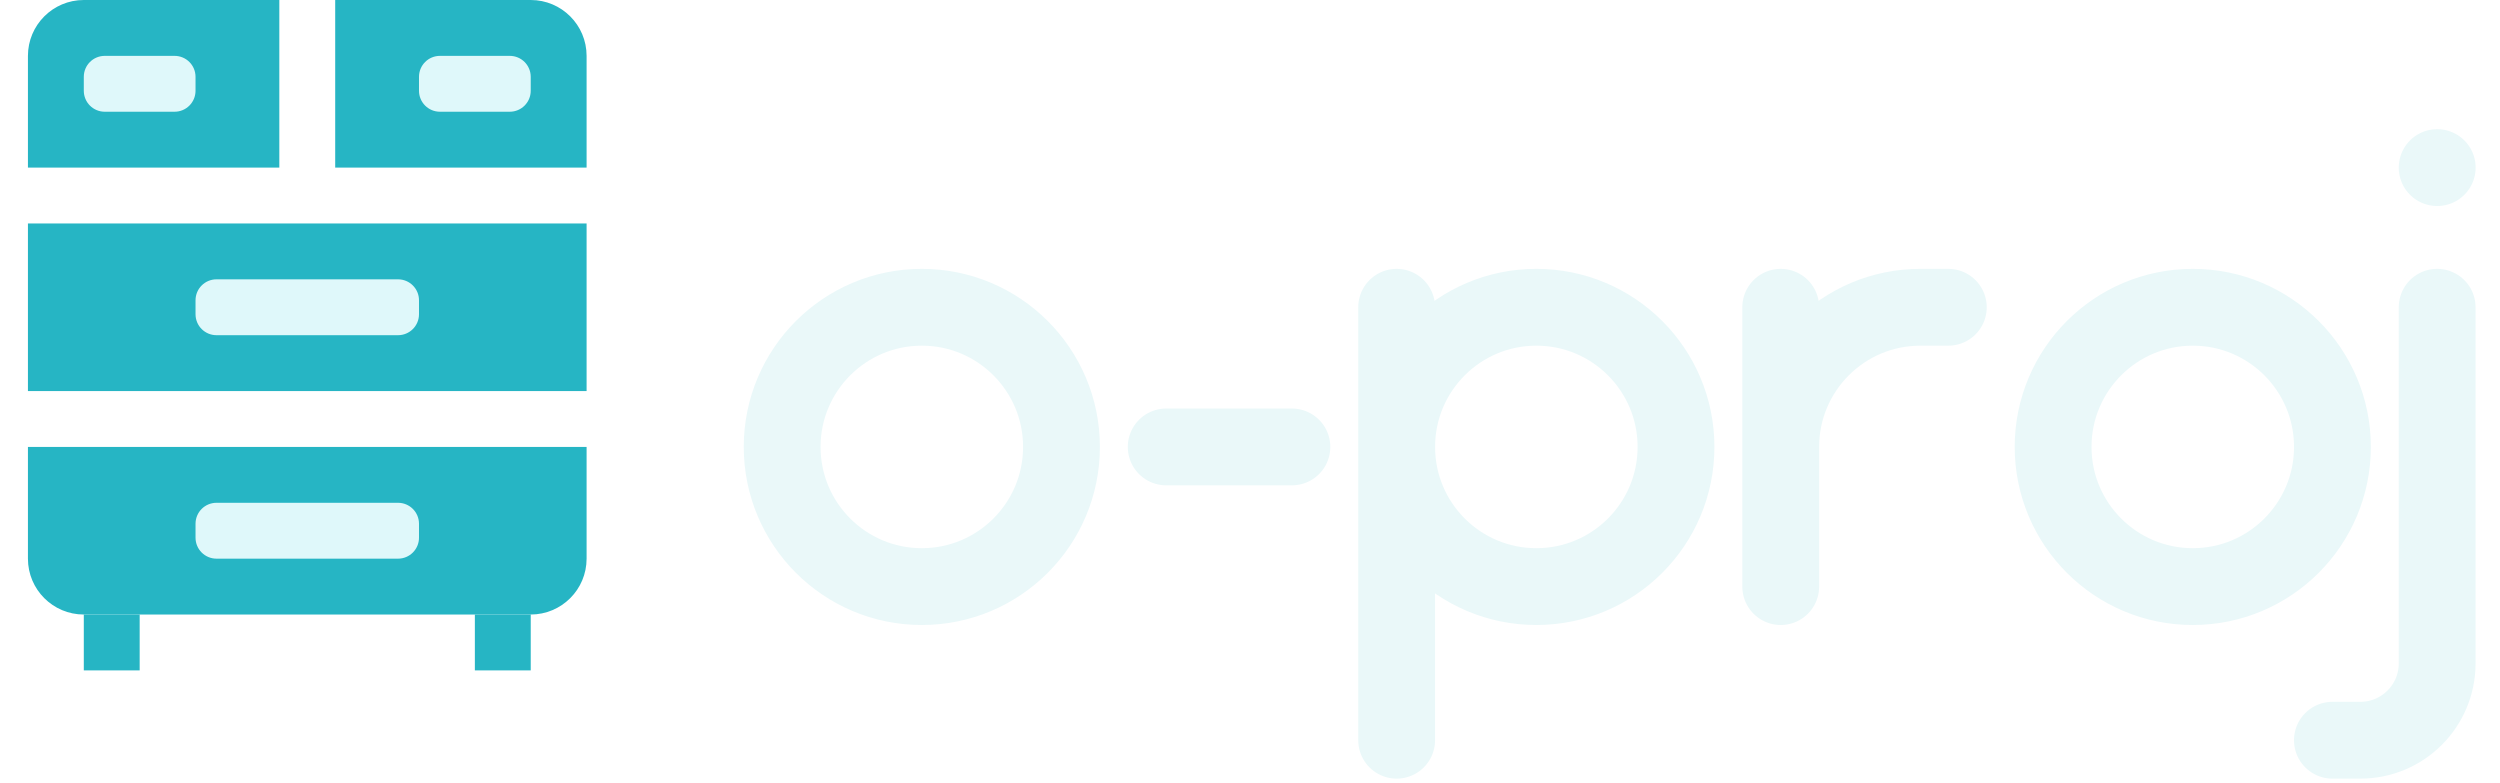
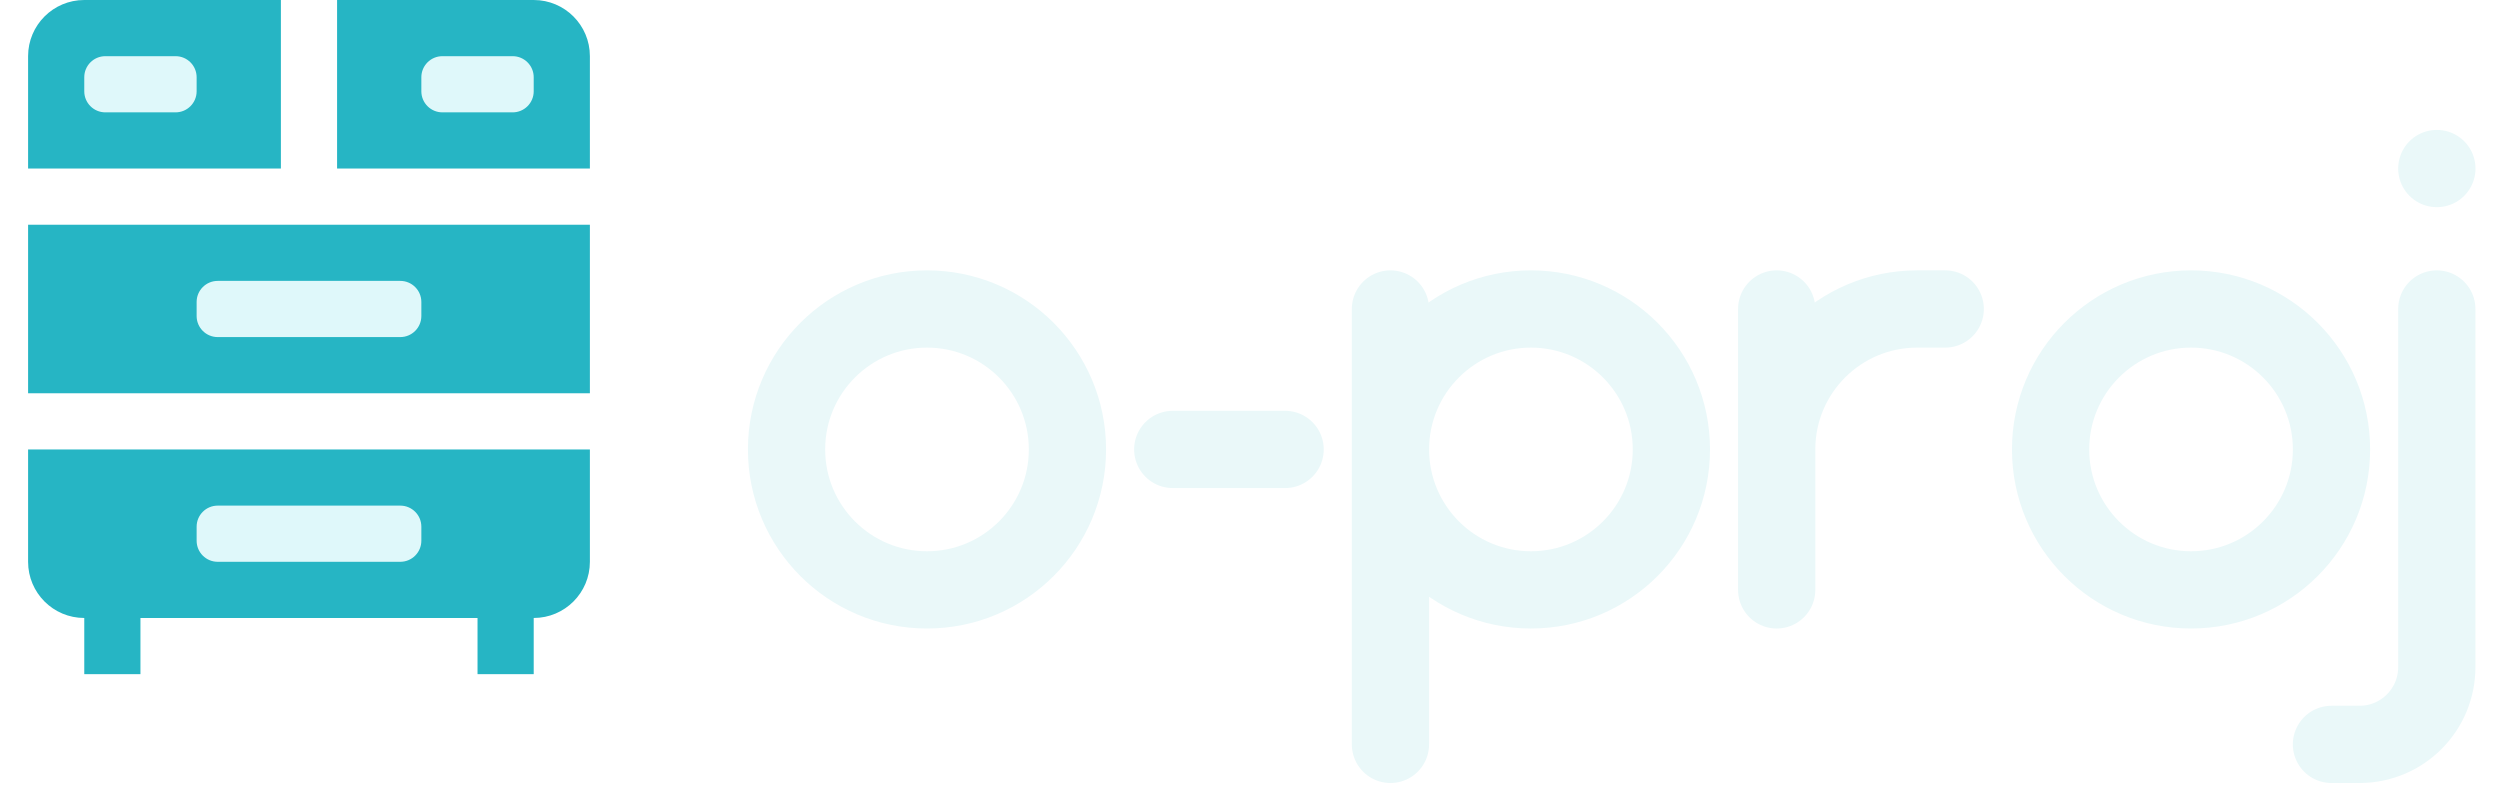
- <svg xmlns="http://www.w3.org/2000/svg" viewBox="0 0 358 112" width="358" height="112" role="img" aria-label="o-proj">
+ <svg xmlns="http://www.w3.org/2000/svg" viewBox="0 0 356 112" width="356" height="112" role="img" aria-label="o-proj">
  <g transform="translate(-20 -16)">
    <path d="M32 16H96a8 8 0 0 1 8 8V96a8 8 0 0 1-8 8H32a8 8 0 0 1-8-8V24a8 8 0 0 1 8-8ZM24 40H104V48H24ZM24 72H104V80H24ZM60 16H68V40H60Z" fill="#26b5c4" fill-rule="evenodd" />
    <path d="M32 104H40V112H32ZM88 104H96V112H88Z" fill="#26b5c4" />
    <g fill="#dff8fa">
      <rect x="32" y="24" width="16" height="8" rx="3" />
      <rect x="80" y="24" width="16" height="8" rx="3" />
      <rect x="48" y="56" width="32" height="8" rx="3" />
      <rect x="48" y="88" width="32" height="8" rx="3" />
    </g>
  </g>
-   <path d="M132 44a20 20 0 1 0 0.01 0M167 64h18M200 44V106M220 44a20 20 0 1 0 0.01 0M255 44V84M255 64a20 20 0 0 1 20 -20h4M314 44a20 20 0 1 0 0.01 0M349 44V95a11 11 0 0 1 -11 11h-4M349 24h0.01" fill="none" stroke="#eaf8f9" stroke-width="11" stroke-linecap="round" stroke-linejoin="round" />
+   <path d="M132 44a20 20 0 1 0 0.01 0M167 64h16M198 44V106M218 44a20 20 0 1 0 0.01 0M253 44V84M253 64a20 20 0 0 1 20 -20h4M312 44a20 20 0 1 0 0.01 0M347 44V95a11 11 0 0 1 -11 11h-4M347 24h0.01" fill="none" stroke="#eaf8f9" stroke-width="11" stroke-linecap="round" stroke-linejoin="round" />
</svg>
